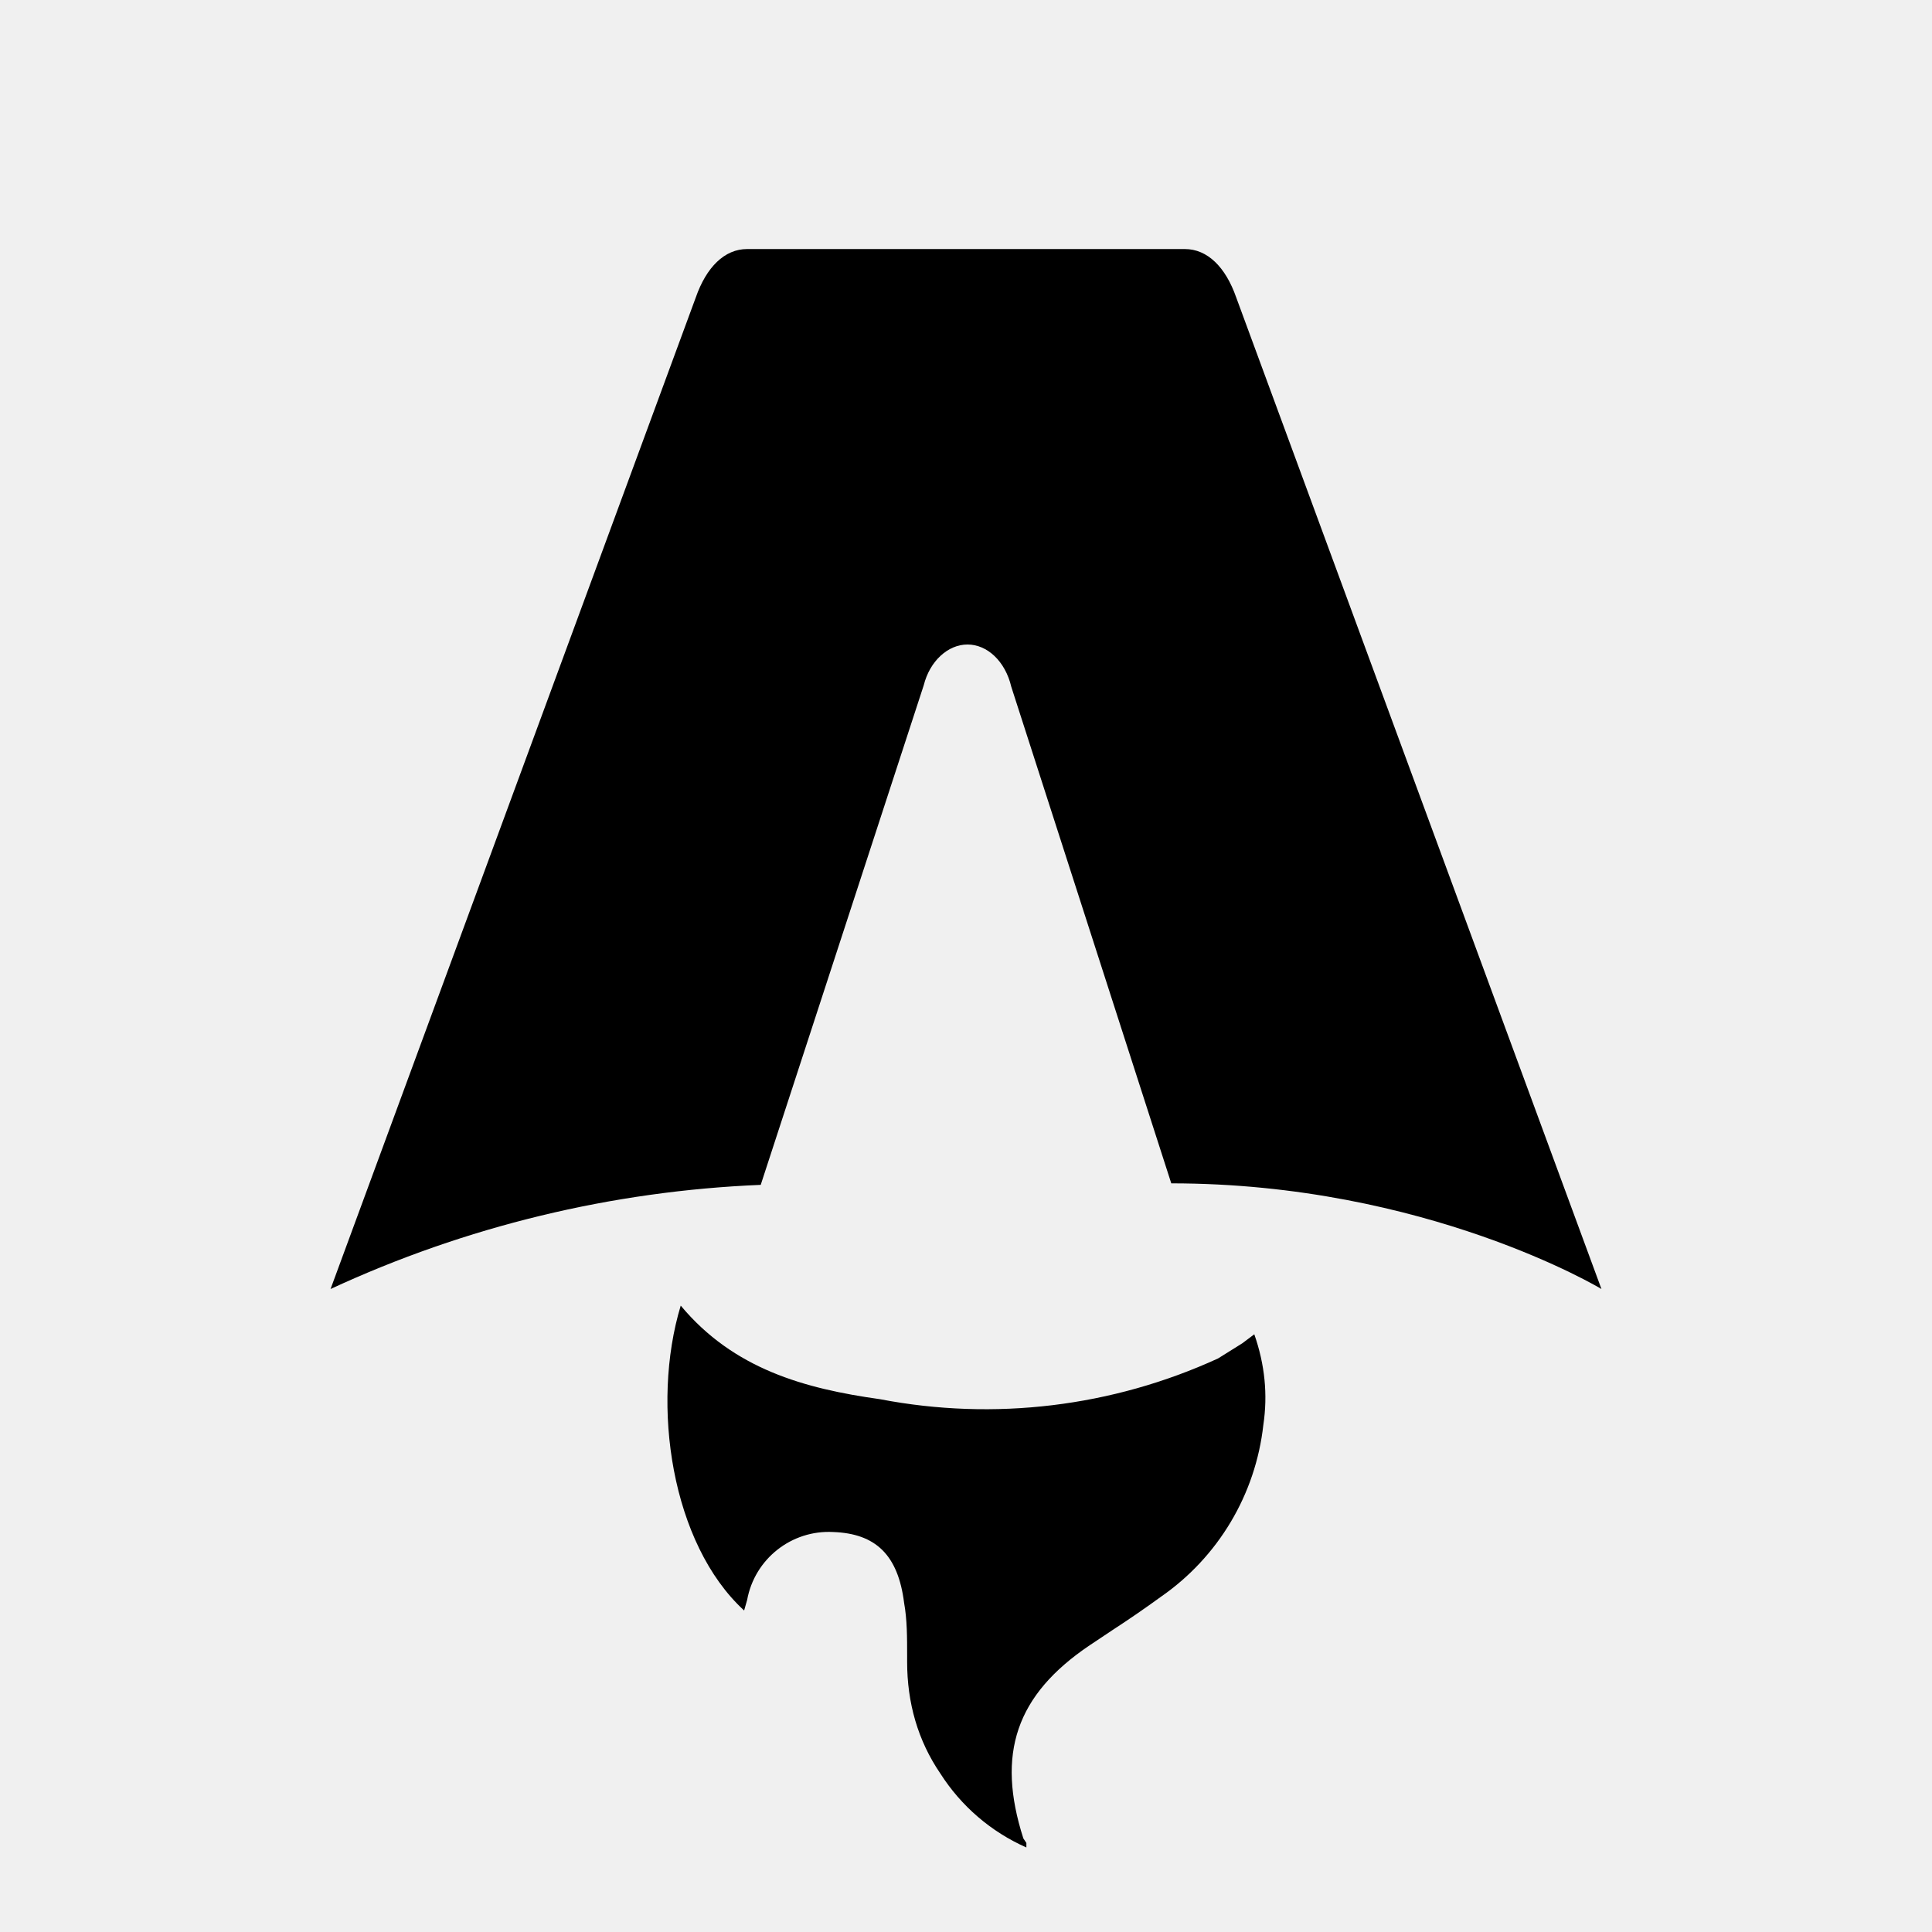
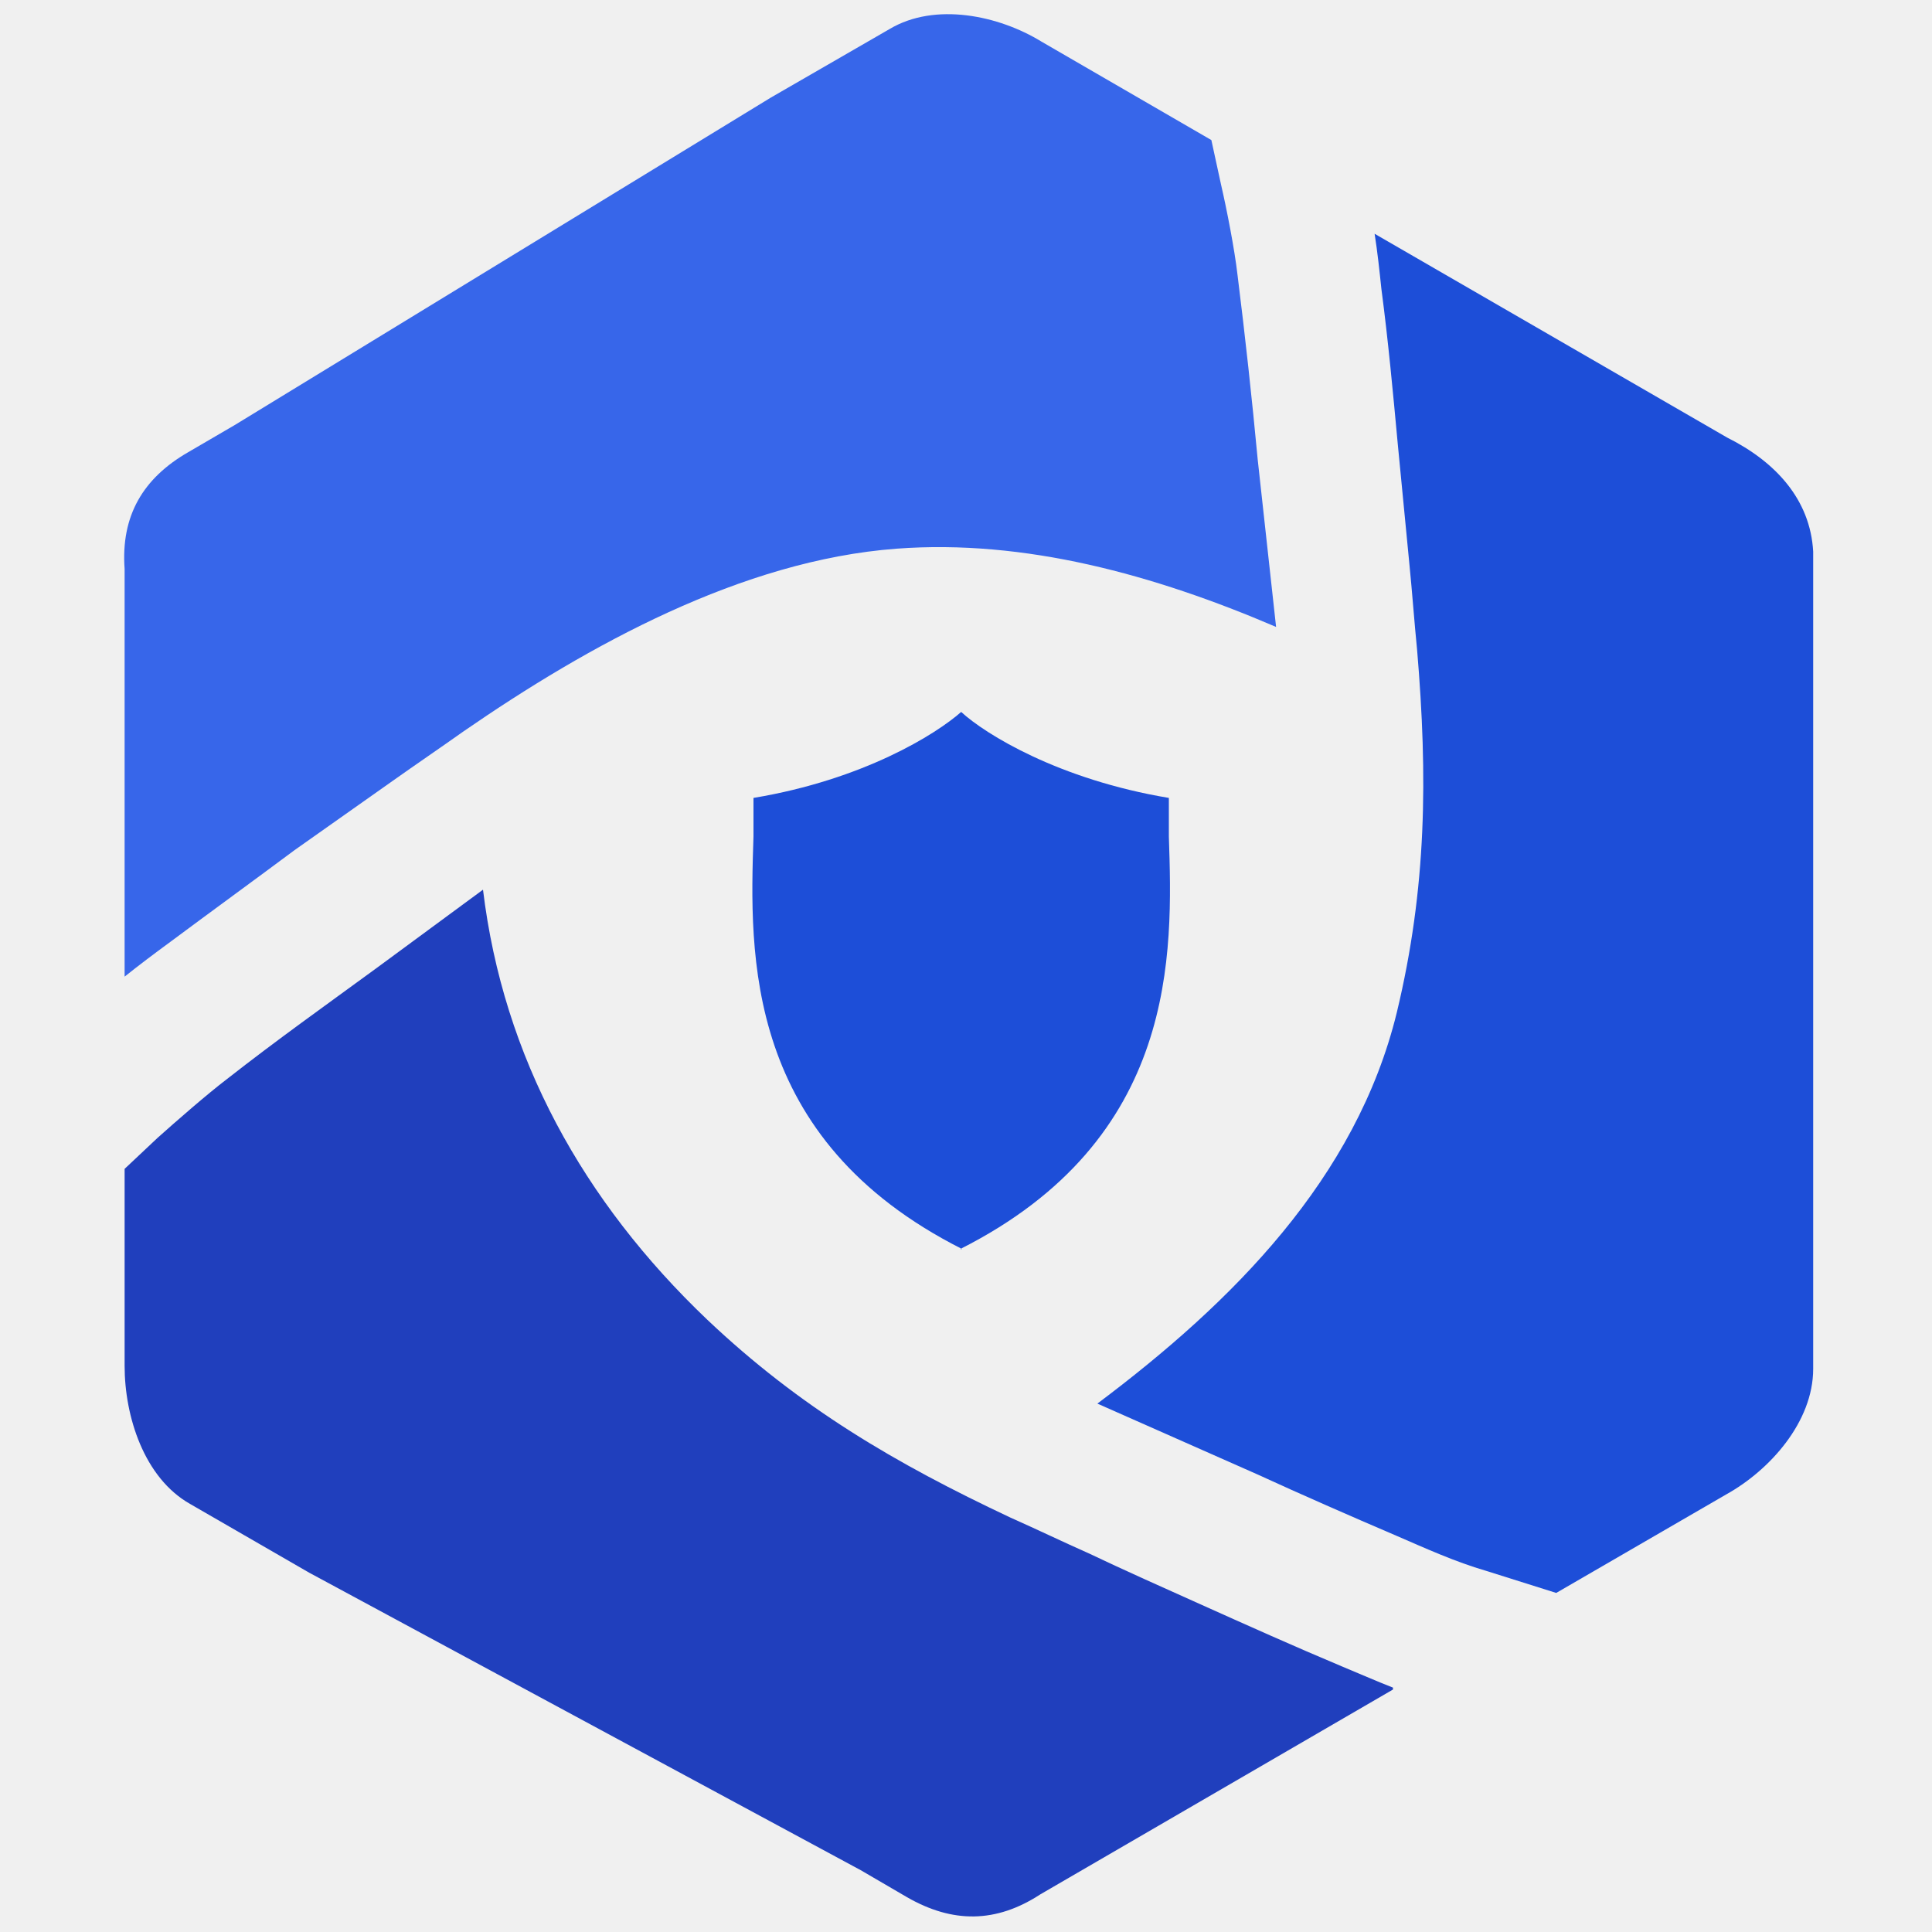
- <svg xmlns="http://www.w3.org/2000/svg" fill="none" viewBox="0 0 128 128">
-   <path d="M50.4 78.5a75.1 75.1 0 0 0-28.5 6.9l24.2-65.7c.7-2 1.9-3.2 3.4-3.2h29c1.5 0 2.7 1.2 3.4 3.2l24.2 65.7s-11.6-7-28.5-7L67 45.5c-.4-1.7-1.6-2.8-2.9-2.8-1.3 0-2.5 1.1-2.9 2.7L50.4 78.5Zm-1.1 28.2Zm-4.2-20.2c-2 6.6-.6 15.8 4.2 20.2a17.5 17.5 0 0 1 .2-.7 5.5 5.5 0 0 1 5.7-4.5c2.8.1 4.3 1.5 4.7 4.7.2 1.1.2 2.3.2 3.5v.4c0 2.7.7 5.2 2.2 7.4a13 13 0 0 0 5.7 4.9v-.3l-.2-.3c-1.8-5.6-.5-9.5 4.4-12.8l1.5-1a73 73 0 0 0 3.2-2.2 16 16 0 0 0 6.8-11.4c.3-2 .1-4-.6-6l-.8.6-1.6 1a37 37 0 0 1-22.4 2.7c-5-.7-9.7-2-13.2-6.2Z" />
-   <style>
-         path { fill: #000; }
-         @media (prefers-color-scheme: dark) {
-             path { fill: #FFF; }
-         }
+ <svg xmlns="http://www.w3.org/2000/svg" version="1.1" viewBox="0 0 200 200">
+   <defs>
+     <style>
+       .cls-1 {
+         fill: #3766ea;
+       }
+ 
+       .cls-1, .cls-2, .cls-3 {
+         fill-rule: evenodd;
+       }
+ 
+       .cls-2 {
+         fill: #1d4ed8;
+       }
+ 
+       .cls-3 {
+         fill: #203fbd;
+       }
    </style>
+   </defs>
+   <g>
+     <g id="Layer_1">
+       <g>
+         <path class="cls-1" d="M12.9,101.1c1.5-1.2,3.1-2.4,4.6-3.5,4.3-3.2,8.7-6.4,13-9.6,3.4-2.4,6.8-4.8,10.2-7.2,2.4-1.7,4.9-3.4,7.3-5.1,12.9-8.9,28.8-17.7,44.8-18.9,13.3-1,26.7,2.7,39.3,8.1l-1.9-17.3c-.6-6.4-1.3-12.8-2.1-19.2-.3-2.6-1.1-6.7-1.7-9.3l-1-4.6-17.6-10.2c-4.4-2.7-11-4.1-15.7-1.3l-12.3,7.1L24.3,44l-4.8,2.8c-4.7,2.7-7,6.6-6.6,12.1h0v42.2h0Z" />
+         <path class="cls-3" d="M144.2,174.7c-1.8-.7-3.6-1.5-5.3-2.2-5-2.1-9.9-4.3-14.8-6.5-3.8-1.7-7.6-3.4-11.4-5.2-2.7-1.2-5.4-2.5-8.1-3.7-11.9-5.6-21.8-11.4-31.4-20.5-12.8-12.2-21.1-27.1-23.2-44.5l-11,8.1c-5.2,3.8-10.4,7.5-15.5,11.5-2.1,1.6-5.3,4.4-7.2,6.1l-3.4,3.2v20.4c0,5.2,2,11.6,6.8,14.3l12.3,7.1,57.1,30.8,4.8,2.8c4.7,2.7,9.2,2.7,13.8-.3h0s36.5-21.2,36.5-21.2h0Z" />
+         <path class="cls-2" d="M142.3,24.2c.3,1.9.5,3.8.7,5.7.7,5.3,1.2,10.7,1.7,16.1.4,4.1.8,8.3,1.2,12.4.3,3,.5,5.9.8,8.9,1.1,13.1,1,24.6-2.1,37.5-4.2,17.2-17,30-31,40.5l16.5,7.3c4.8,2.2,9.6,4.3,14.5,6.4,3,1.3,6.1,2.7,9.2,3.6l7.3,2.3,17.6-10.2c4.5-2.5,9-7.5,9-13V57.1c-.3-5.4-3.9-9.3-8.9-11.8h0s-36.5-21.1-36.5-21.1h0Z" />
+         <path class="cls-2" d="M99.6,129.3c-22.6-11.4-22-30.5-21.6-42.7,0-1.4,0-2.8,0-4,11.4-1.9,18.9-6.6,21.5-8.9h0c2.5,2.3,10.1,7,21.5,8.9,0,1.2,0,2.6,0,4,.4,12.1,1,31.3-21.6,42.7h0Z" />
+       </g>
+     </g>
+   </g>
</svg>
